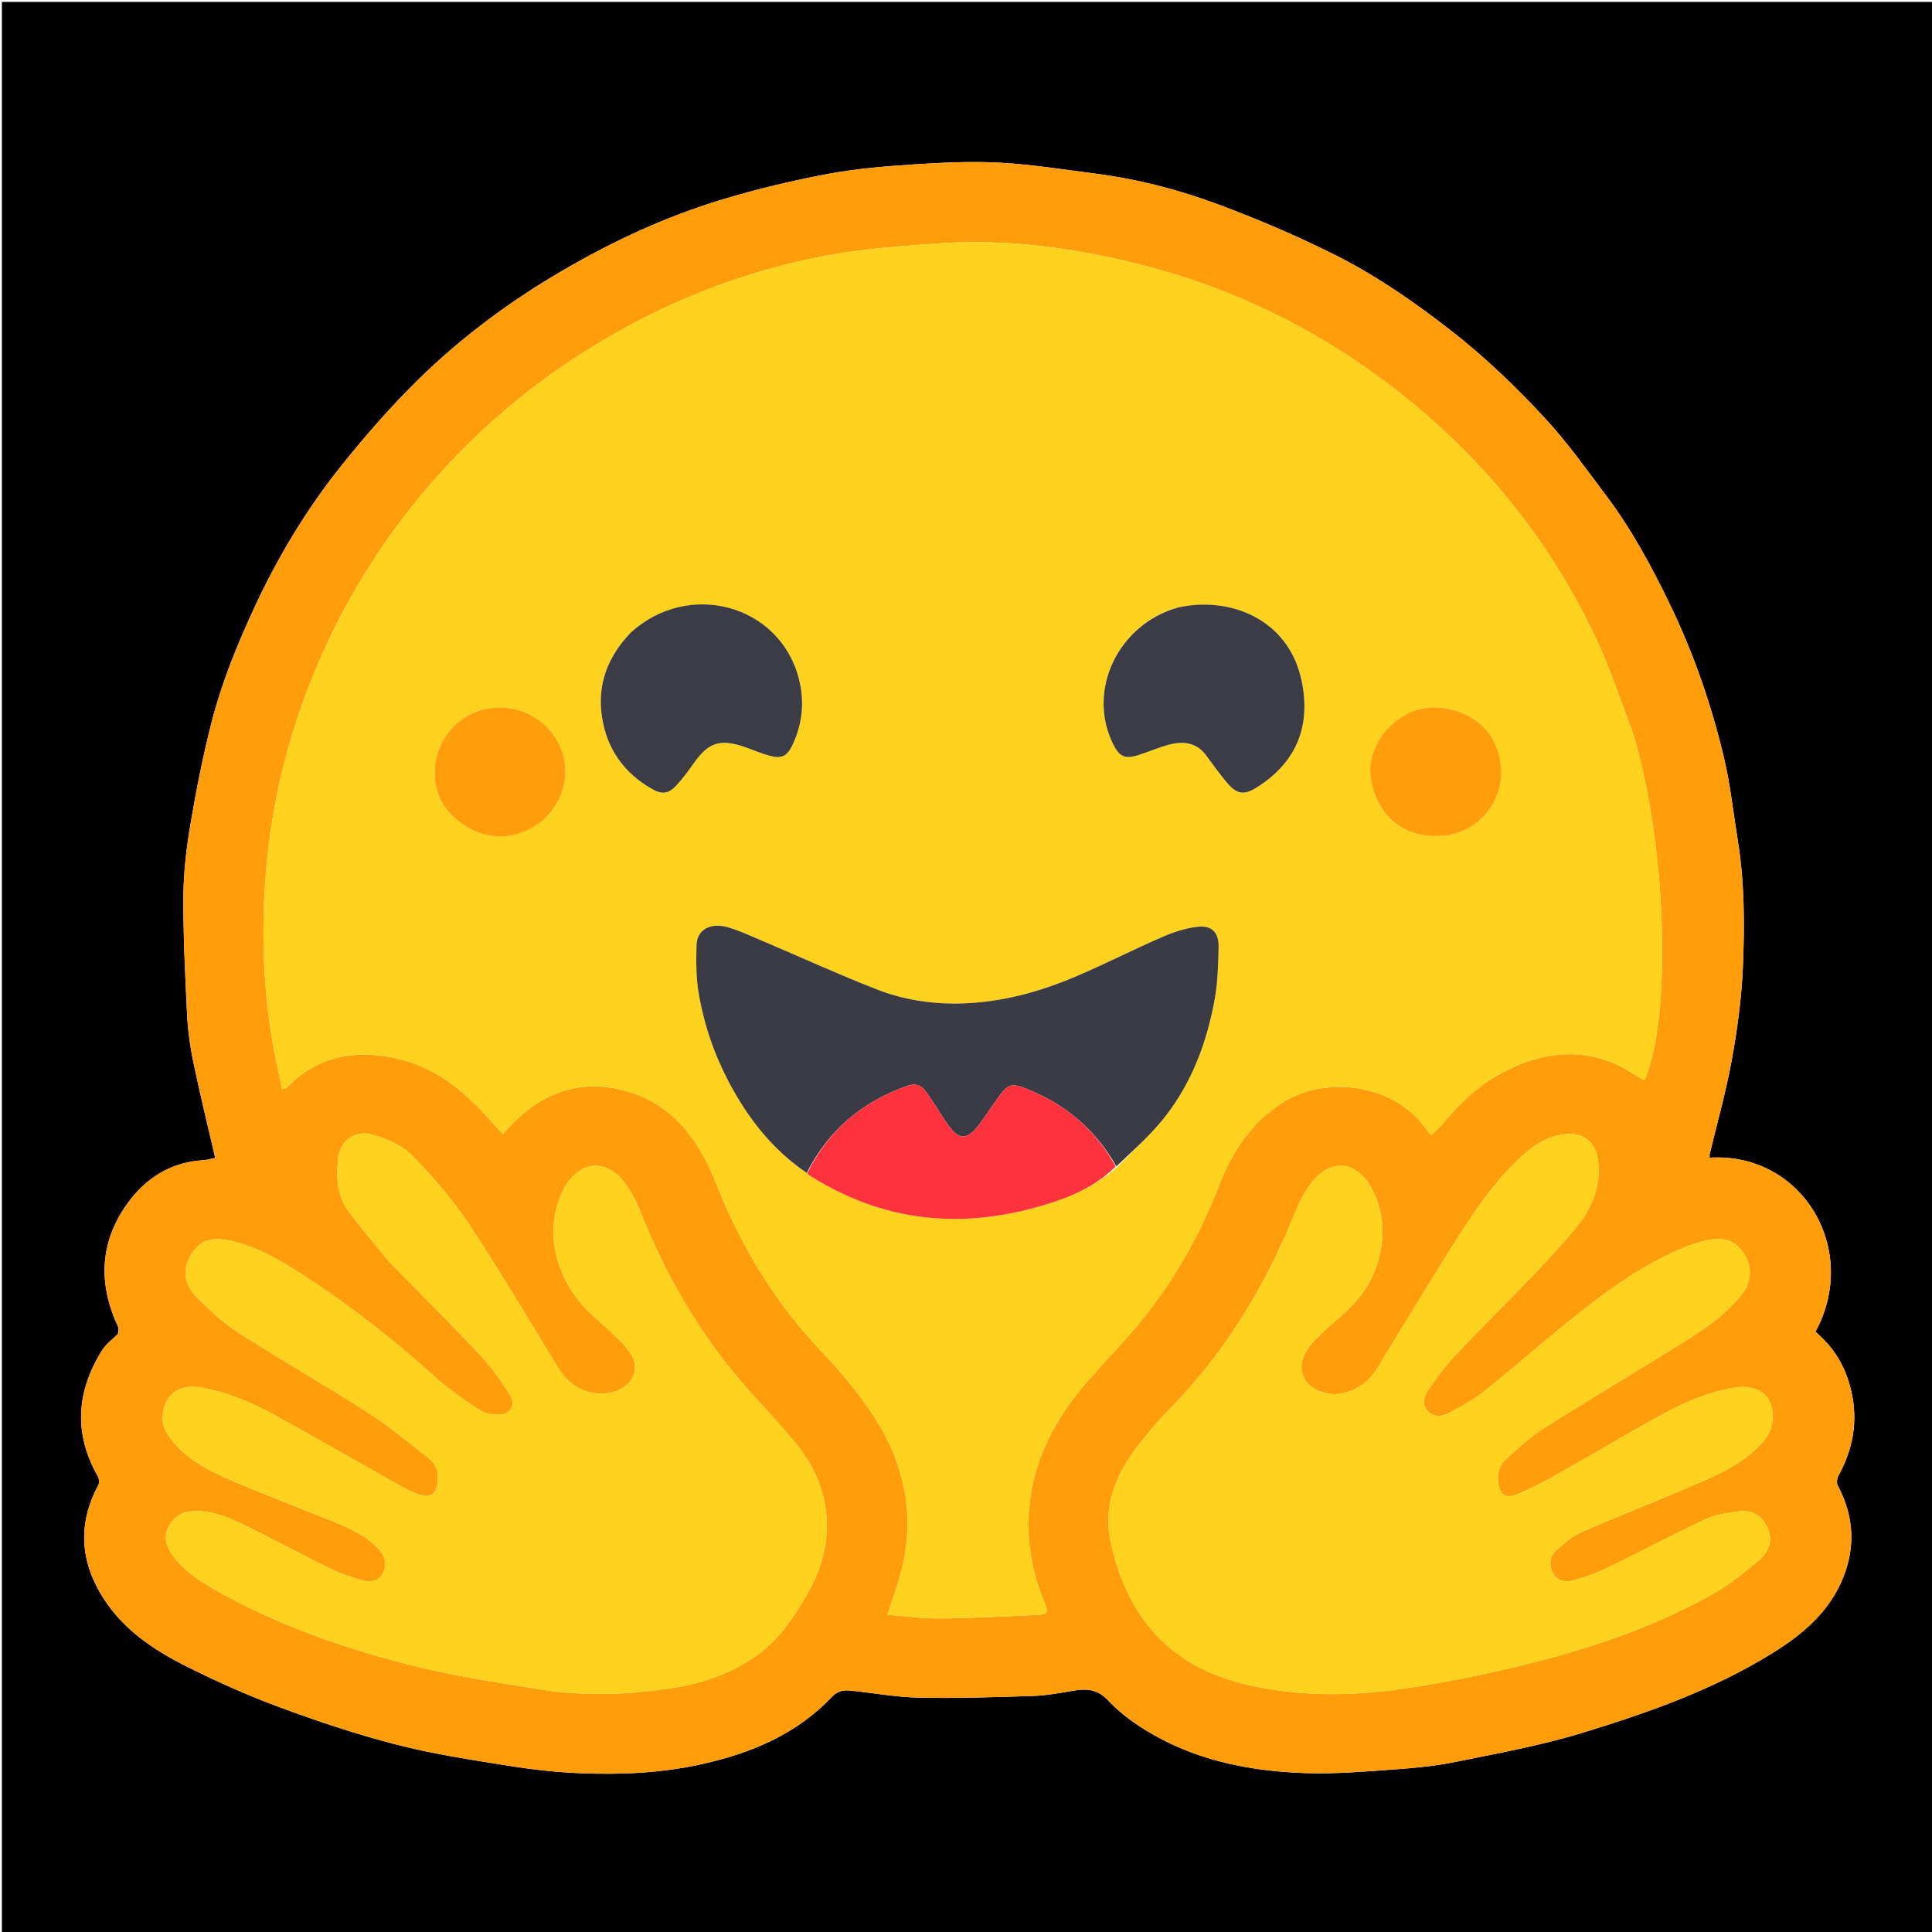
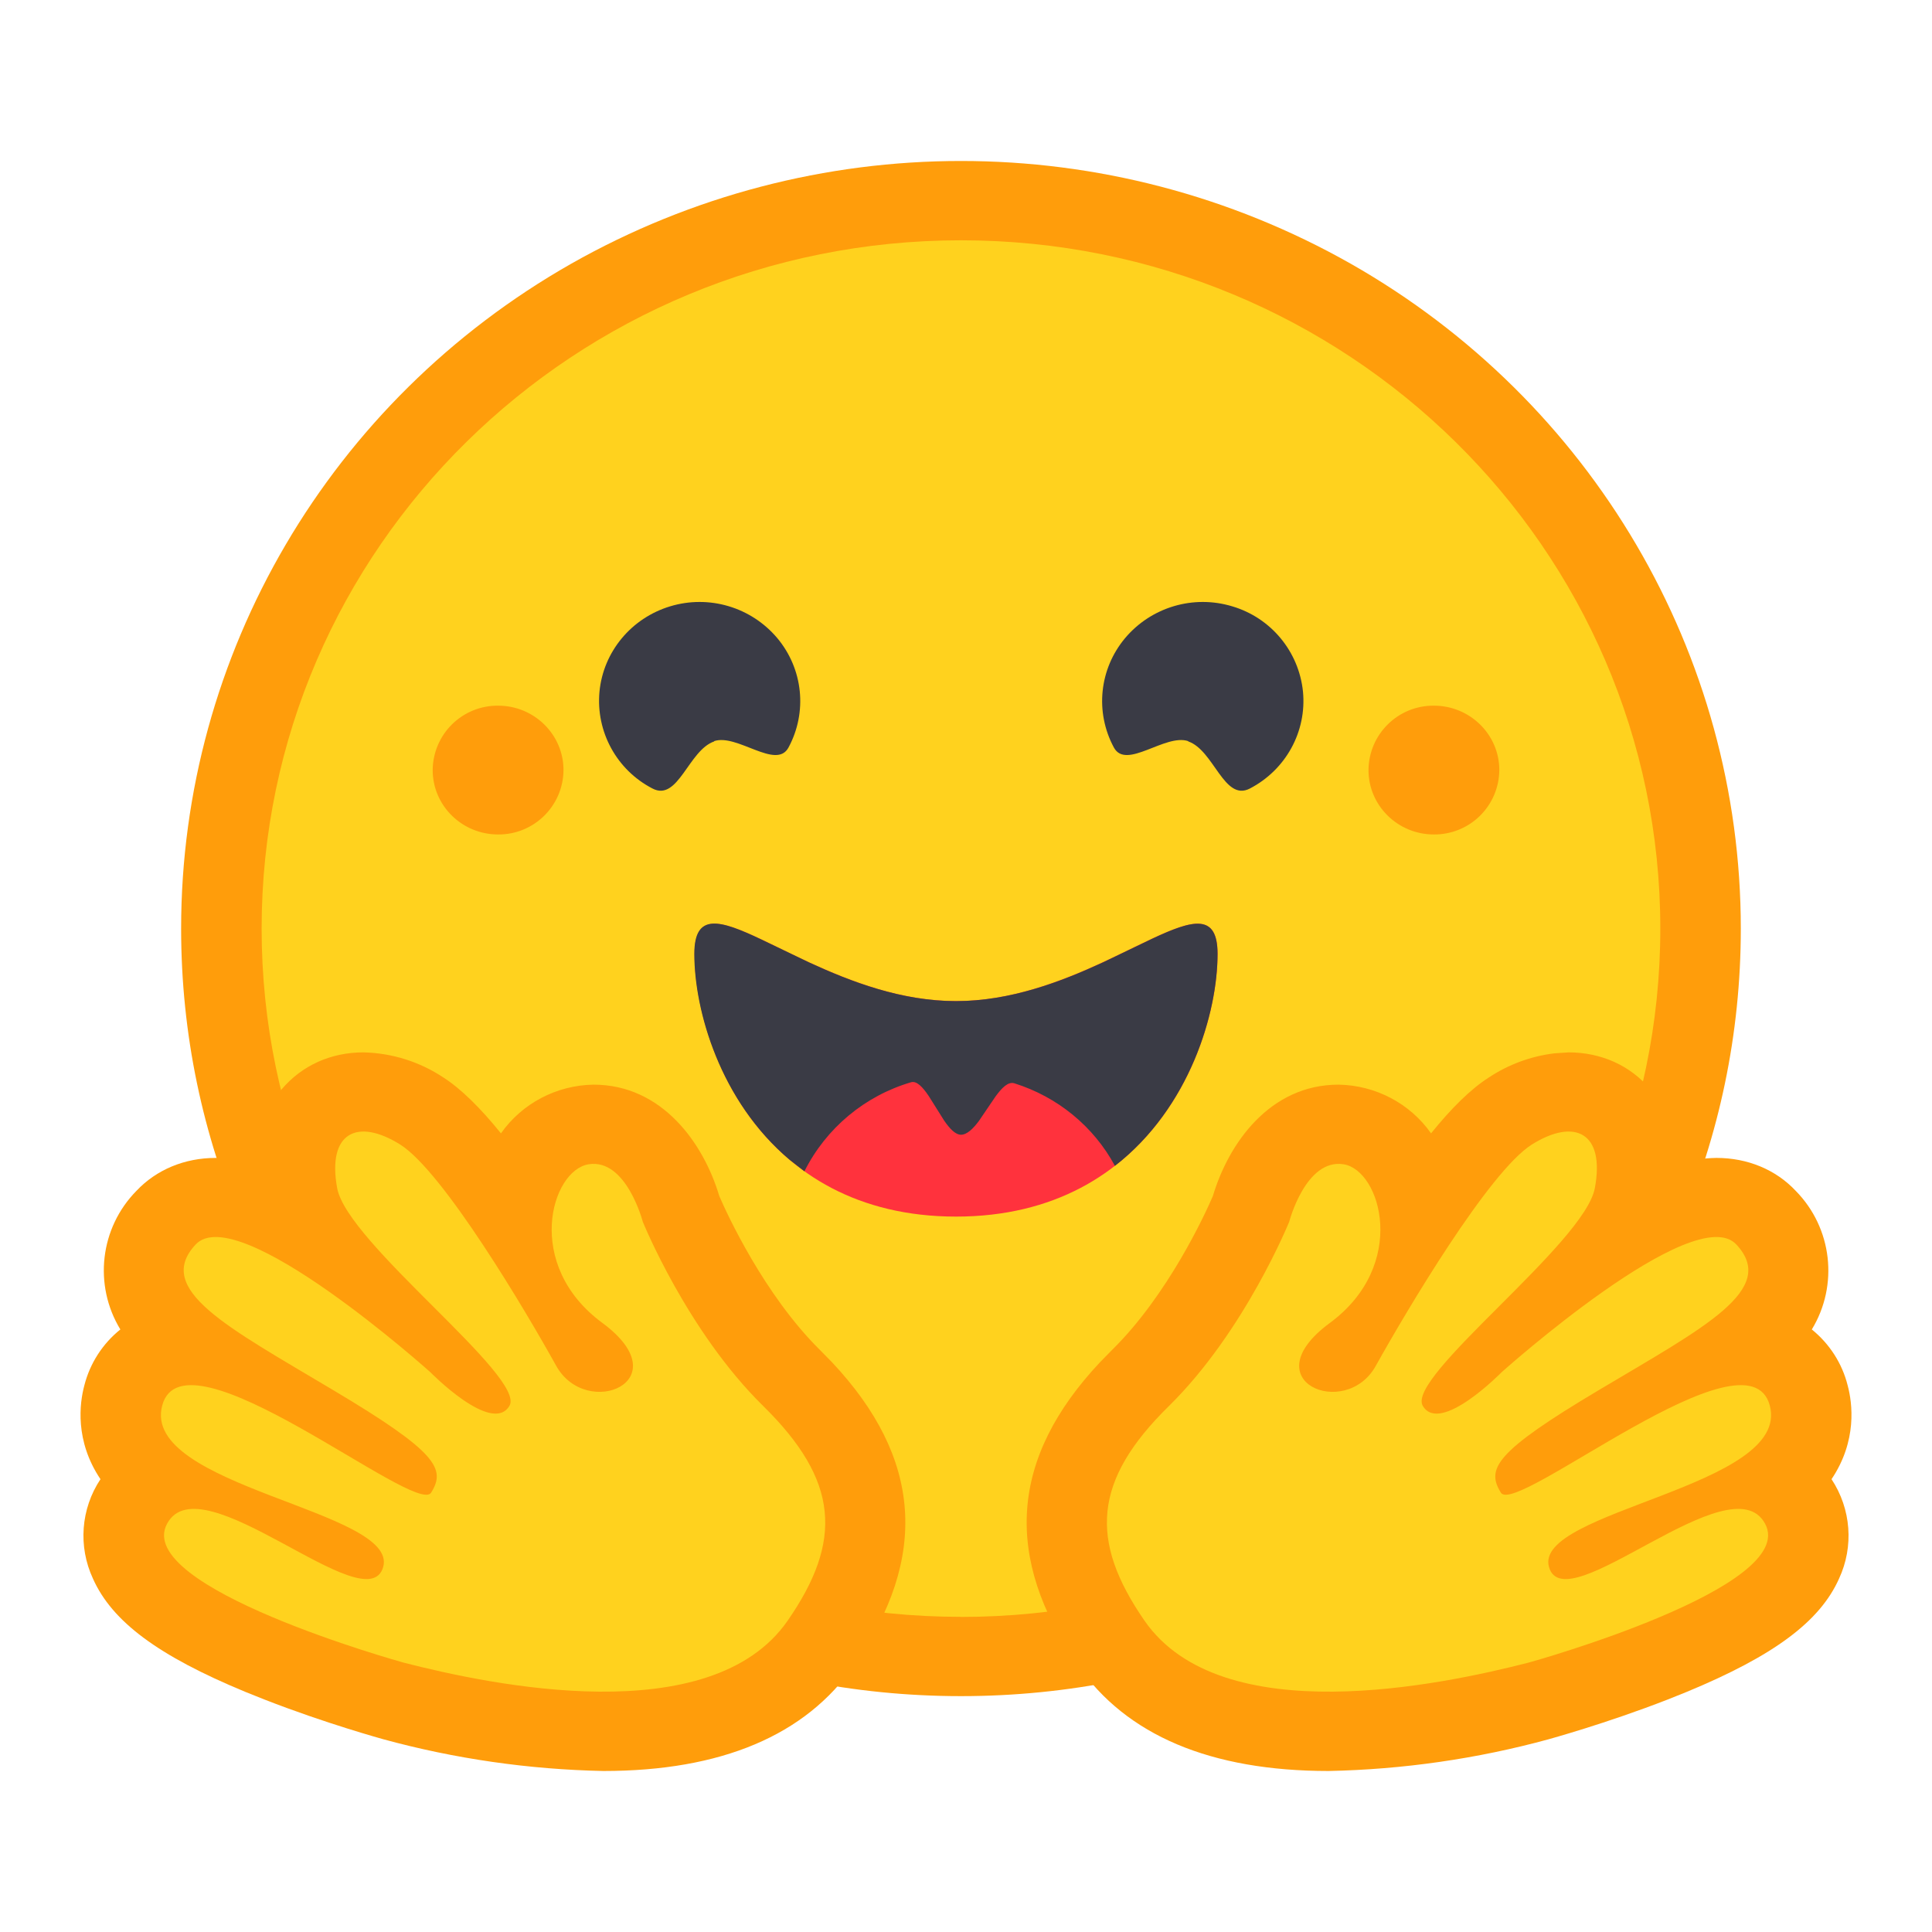
- <svg xmlns="http://www.w3.org/2000/svg" version="1.1" id="Layer_1" x="0px" y="0px" width="100%" viewBox="0 0 1024 1024" enable-background="new 0 0 1024 1024" xml:space="preserve">
-   <path fill="#000000" opacity="1" stroke="none" d=" M564,1025   C376,1025 188.5,1025 1,1025   C1,683.667 1,342.333 1,1   C342.333,1 683.667,1 1025,1   C1025,342.333 1025,683.667 1025,1025   C871.5,1025 718,1025 564,1025  M62.478,707.014   C59.674,709.855 56.239,712.299 54.17,715.6   C40.51,737.385 38.888,759.706 51.869,782.519   C52.582,783.771 52.704,786.054 52.043,787.29   C40.977,807.952 42.545,828.042 54.992,847.384   C65.503,863.716 81.2,874.315 98.055,882.817   C114.249,890.985 130.899,898.467 147.9,904.756   C168.369,912.329 189.173,919.292 210.294,924.721   C229.774,929.729 249.807,932.718 269.707,935.906   C282.306,937.924 295.081,939.343 307.824,939.851   C329.252,940.705 350.606,939.752 371.721,935.085   C398.038,929.269 422.081,919.252 440.972,899.329   C444.082,896.049 447.372,895.682 451.212,896.086   C463.262,897.352 475.288,899.567 487.354,899.802   C507.433,900.194 527.543,899.538 547.626,898.888   C554.611,898.662 561.585,897.325 568.509,896.168   C575.659,894.974 581.471,895.007 587.37,901.305   C594.057,908.445 602.46,914.398 611.019,919.287   C636.215,933.68 664.073,938.91 692.662,939.799   C707.817,940.27 723.059,938.984 738.22,937.901   C749.297,937.109 760.455,936.086 771.315,933.878   C793.87,929.292 816.654,925.172 838.61,918.459   C873.48,907.798 907.965,895.66 939.27,876.276   C955.464,866.248 969.709,854.302 977.007,835.924   C983.614,819.287 982.414,803.149 974.057,787.367   C973.36,786.051 973.619,783.623 974.382,782.232   C982.139,768.101 984.875,753.431 981.239,737.424   C978.33,724.618 972.135,714.145 962.206,705.895   C986.015,662.144 955.141,610.599 906.159,613.608   C906.159,612.953 906.031,612.271 906.177,611.656   C910.116,595.122 914.808,578.727 917.837,562.029   C920.777,545.819 923.045,529.344 923.749,512.906   C924.718,490.288 924.678,467.562 921.009,445.061   C918.649,430.592 917.128,415.925 913.755,401.696   C907.125,373.731 897.761,346.615 885.25,320.661   C875.415,300.257 864.664,280.367 850.987,262.246   C840.74,248.67 830.86,234.683 819.371,222.211   C803.722,205.223 787.046,189.2 768.684,174.929   C749.203,159.789 728.977,145.784 706.982,134.821   C686.987,124.855 666.319,116.027 645.375,108.238   C624.396,100.436 602.621,94.852 580.303,91.996   C563.598,89.858 546.903,87.16 530.12,86.245   C514.929,85.417 499.592,86.145 484.382,87.144   C469.055,88.15 453.63,89.402 438.566,92.236   C419.817,95.764 401.149,100.211 382.887,105.723   C353.413,114.62 325.555,127.478 298.901,142.969   C270.971,159.202 245.116,178.294 222.08,200.81   C207.376,215.183 193.767,230.827 180.892,246.883   C161.956,270.499 146.557,296.434 133.903,324.021   C125.152,343.096 117.34,362.52 112.147,382.809   C107.683,400.249 104.152,417.971 101.13,435.725   C98.965,448.441 97.332,461.409 97.226,474.278   C97.055,495.116 98.1,515.976 99.111,536.804   C99.529,545.419 100.647,554.086 102.395,562.534   C105.941,579.673 110.134,596.678 114.057,613.726   C112.215,614.08 109.84,614.802 107.43,614.956   C91.72,615.955 78.913,623.365 69.583,635.183   C53.169,655.976 51.303,679.059 62.559,703.132   C63.018,704.112 62.855,705.384 62.478,707.014  z" />
-   <path fill="#FF9D0B" opacity="1" stroke="none" d=" M62.73,706.767   C62.855,705.384 63.018,704.112 62.559,703.132   C51.303,679.059 53.169,655.976 69.583,635.183   C78.913,623.365 91.72,615.955 107.43,614.956   C109.84,614.802 112.215,614.08 114.057,613.726   C110.134,596.678 105.941,579.673 102.395,562.534   C100.647,554.086 99.529,545.419 99.111,536.804   C98.1,515.976 97.055,495.116 97.226,474.278   C97.332,461.409 98.965,448.441 101.13,435.725   C104.152,417.971 107.683,400.249 112.147,382.809   C117.34,362.52 125.152,343.096 133.903,324.021   C146.557,296.434 161.956,270.499 180.892,246.883   C193.767,230.827 207.376,215.183 222.08,200.81   C245.116,178.294 270.971,159.202 298.901,142.969   C325.555,127.478 353.413,114.62 382.887,105.723   C401.149,100.211 419.817,95.764 438.566,92.236   C453.63,89.402 469.055,88.15 484.382,87.144   C499.592,86.145 514.929,85.417 530.12,86.245   C546.903,87.16 563.598,89.858 580.303,91.996   C602.621,94.852 624.396,100.436 645.375,108.238   C666.319,116.027 686.987,124.855 706.982,134.821   C728.977,145.784 749.203,159.789 768.684,174.929   C787.046,189.2 803.722,205.223 819.371,222.211   C830.86,234.683 840.74,248.67 850.987,262.246   C864.664,280.367 875.415,300.257 885.25,320.661   C897.761,346.615 907.125,373.731 913.755,401.696   C917.128,415.925 918.649,430.592 921.009,445.061   C924.678,467.562 924.718,490.288 923.749,512.906   C923.045,529.344 920.777,545.819 917.837,562.029   C914.808,578.727 910.116,595.122 906.177,611.656   C906.031,612.271 906.159,612.953 906.159,613.608   C955.141,610.599 986.015,662.144 962.206,705.895   C972.135,714.145 978.33,724.618 981.239,737.424   C984.875,753.431 982.139,768.101 974.382,782.232   C973.619,783.623 973.36,786.051 974.057,787.367   C982.414,803.149 983.614,819.287 977.007,835.924   C969.709,854.302 955.464,866.248 939.27,876.276   C907.965,895.66 873.48,907.798 838.61,918.459   C816.654,925.172 793.87,929.292 771.315,933.878   C760.455,936.086 749.297,937.109 738.22,937.901   C723.059,938.984 707.817,940.27 692.662,939.799   C664.073,938.91 636.215,933.68 611.019,919.287   C602.46,914.398 594.057,908.445 587.37,901.305   C581.471,895.007 575.659,894.974 568.509,896.168   C561.585,897.325 554.611,898.662 547.626,898.888   C527.543,899.538 507.433,900.194 487.354,899.802   C475.288,899.567 463.262,897.352 451.212,896.086   C447.372,895.682 444.082,896.049 440.972,899.329   C422.081,919.252 398.038,929.269 371.721,935.085   C350.606,939.752 329.252,940.705 307.824,939.851   C295.081,939.343 282.306,937.924 269.707,935.906   C249.807,932.718 229.774,929.729 210.294,924.721   C189.173,919.292 168.369,912.329 147.9,904.756   C130.899,898.467 114.249,890.985 98.055,882.817   C81.2,874.315 65.503,863.716 54.992,847.384   C42.545,828.042 40.977,807.952 52.043,787.29   C52.704,786.054 52.582,783.771 51.869,782.519   C38.888,759.706 40.51,737.385 54.17,715.6   C56.239,712.299 59.674,709.855 62.73,706.767  M865.091,387.389   C858.791,371.088 853.439,354.342 846.016,338.569   C822.163,287.881 787.938,245.065 744.254,210.083   C702.472,176.625 655.503,153.045 603.522,140.012   C568.684,131.278 533.272,126.467 497.256,129.026   C478.708,130.344 460.047,131.63 441.763,134.808   C399.72,142.114 360.245,156.897 323.221,178.274   C287.107,199.126 255.335,225.208 228.064,256.679   C203.245,285.32 183.367,317.121 168.441,352.019   C151.833,390.851 142.344,431.382 140.177,473.471   C138.754,501.103 140.026,528.729 145.126,556.041   C146.454,563.153 148.044,570.216 149.512,577.288   C150.669,577.049 151.044,577.068 151.293,576.9   C151.84,576.531 152.359,576.102 152.827,575.636   C168.698,559.818 187.743,556.242 209.056,560.734   C230.376,565.228 246.138,578.059 259.975,593.942   C261.995,596.26 264.125,598.483 266.484,601.056   C268.501,598.912 269.946,597.333 271.437,595.799   C288.125,578.629 308.223,571.75 331.448,578.179   C356.41,585.089 370.334,603.951 379.381,626.858   C392.493,660.06 410.456,690.033 435.177,716.038   C445.334,726.722 454.98,738.201 463.027,750.515   C480.458,777.188 485.799,806.298 476.413,837.365   C474.604,843.353 472.508,849.254 470.338,855.82   C480.133,856.562 489.388,857.907 498.63,857.822   C515.253,857.67 531.867,856.668 548.485,856.006   C555.464,855.728 555.923,855.091 553.29,848.691   C548.226,836.386 545.413,823.531 545.119,810.305   C544.523,783.487 554.283,759.994 570.513,739.293   C580.551,726.49 592.386,715.111 602.815,702.593   C621.182,680.546 635.403,655.943 645.743,629.171   C652.748,611.035 662.714,595.352 679.512,584.607   C700.841,570.964 732.173,573.924 750.257,591.756   C753.281,594.738 755.707,598.326 758.499,601.742   C761.69,598.571 763.61,596.958 765.179,595.056   C773.297,585.21 782.419,576.427 793.516,570.078   C812.711,559.097 832.956,554.77 854.318,563.09   C860.398,565.458 865.861,569.411 871.588,572.627   C886.417,539.037 883.273,445.26 865.091,387.389  M651.283,890.249   C653.357,890.865 655.413,891.555 657.508,892.087   C687.546,899.711 717.981,899.15 748.163,894.404   C772.932,890.51 797.616,885.306 821.815,878.753   C851.567,870.696 880.632,860.141 907.644,844.98   C916.54,839.987 924.679,833.416 932.465,826.751   C937.436,822.496 939.932,816.36 936.782,809.593   C933.755,803.094 928.301,800.113 921.324,801.087   C915.446,801.908 909.255,802.73 903.979,805.207   C886.195,813.554 868.823,822.776 851.147,831.36   C845.793,833.96 840.06,835.93 834.318,837.529   C829.997,838.732 825.344,838.3 823.011,833.63   C820.807,829.218 821.379,824.639 825.249,821.318   C829.131,817.987 833.082,814.309 837.667,812.301   C856.116,804.221 874.879,796.863 893.415,788.978   C908.113,782.725 923.087,776.874 934.159,764.473   C939.991,757.942 941.413,749.187 937.378,741.867   C934.426,736.511 927.073,734.103 918.787,735.536   C905.13,737.899 892.577,743.382 880.595,749.919   C861.595,760.283 843.051,771.482 824.191,782.11   C817.674,785.782 810.929,789.135 804.032,792.02   C798.048,794.523 794.914,792.266 794.043,785.773   C793.375,780.798 794.744,776.364 798.49,773.093   C804.744,767.632 810.798,761.737 817.762,757.327   C841.397,742.356 865.452,728.05 889.228,713.298   C901.248,705.839 913.201,698.195 922.371,687.103   C928.174,680.083 929.026,672.425 924.923,665.425   C920.509,657.895 914.511,655.345 904.828,657.363   C900.775,658.208 896.762,659.504 892.922,661.066   C873.919,668.798 857.092,680.314 841.034,692.737   C822.76,706.876 805.51,722.331 787.468,736.782   C781.434,741.614 774.527,745.483 767.647,749.081   C763.917,751.03 759.152,751.147 756.193,747.272   C753.369,743.573 754.994,739.426 757.369,736.121   C761.732,730.051 766.094,723.884 771.215,718.475   C785.299,703.6 799.865,689.182 814.059,674.409   C820.857,667.335 827.374,659.978 833.79,652.551   C842.915,641.99 848.662,630.228 847.081,615.636   C846.074,606.349 840.327,600.509 831.036,601.047   C821.823,601.581 814.179,605.992 807.493,612.013   C794.633,623.593 784.458,637.487 775.214,651.918   C759.767,676.033 744.989,700.578 730.105,725.049   C725.341,732.882 718.617,737.349 709.708,738.739   C703.055,739.778 694.392,736.269 691.682,731.342   C688.03,724.704 690.153,718.735 694.336,713.267   C696.233,710.786 698.549,708.6 700.827,706.44   C707.087,700.505 714.08,695.206 719.608,688.663   C733.094,672.701 737.388,648.503 726.741,629.351   C719.156,615.707 705.89,613.856 695.954,625.838   C691.796,630.851 688.73,637.034 686.243,643.124   C670.591,681.442 649.761,716.361 620.609,746.082   C613.987,752.833 607.774,760.082 602.096,767.645   C591.188,782.173 584.652,798.835 588.55,816.82   C596.13,851.789 614.679,878.484 651.283,890.249  M206.012,668.472   C222.211,685.02 238.646,701.346 254.49,718.227   C260.576,724.712 265.831,732.146 270.488,739.745   C273.63,744.872 270.139,749.949 264.042,749.85   C260.678,749.796 256.8,749.117 254.088,747.314   C246.081,741.991 238.026,736.538 230.913,730.115   C208.738,710.089 185.332,691.72 160.227,675.535   C148.298,667.845 136.063,660.593 121.976,657.577   C114.98,656.079 108.062,655.985 102.908,662.642   C96.678,670.688 96.601,679.972 104.161,687.465   C110.986,694.23 118.117,701.011 126.151,706.17   C148.711,720.659 172.033,733.961 194.597,748.445   C206.026,755.781 216.574,764.52 227.299,772.907   C231.186,775.946 232.576,780.479 231.995,785.486   C231.213,792.22 228.092,794.303 221.741,792.013   C218.776,790.944 215.867,789.609 213.118,788.064   C191.197,775.739 169.405,763.181 147.396,751.014   C134.539,743.905 121.148,737.937 106.498,735.394   C95.467,733.479 87.657,738.69 86.307,749.195   C85.506,755.424 88.364,760.432 92.37,764.989   C101.362,775.221 113.359,780.764 125.477,785.887   C142.196,792.956 159.194,799.362 176.011,806.204   C185.126,809.912 194.121,813.895 200.988,821.386   C204.447,825.16 205.136,829.42 202.928,833.826   C200.667,838.338 196.209,838.769 192.053,837.616   C186.306,836.023 180.538,834.133 175.2,831.511   C159.948,824.021 144.989,815.934 129.753,808.408   C121.237,804.202 112.471,800.548 102.575,800.931   C96.653,801.161 92.414,803.771 89.601,808.811   C86.87,813.703 87.697,818.412 90.624,822.958   C95.932,831.203 103.716,836.661 111.952,841.441   C144.056,860.075 178.817,872.39 214.449,881.738   C238.516,888.052 263.324,891.715 287.944,895.676   C299.378,897.516 311.16,897.883 322.77,897.742   C333.704,897.609 344.695,896.436 355.527,894.82   C372.689,892.258 388.87,886.713 402.883,876.048   C413.851,867.7 421.161,856.435 427.967,844.666   C442.902,818.842 441.716,790.551 423.325,767.003   C414.13,755.23 403.474,744.607 393.703,733.271   C370.428,706.264 352.796,675.878 339.651,642.781   C337.46,637.264 334.69,631.772 331.162,627.032   C321.302,613.783 306.932,615.166 299.102,629.688   C286.954,652.218 295.089,679.687 313.632,696.782   C320.436,703.055 327.901,708.906 333.43,716.191   C340.125,725.012 335.621,734.902 324.88,737.823   C313.944,740.796 302.499,735.804 296.256,725.632   C280.486,699.942 265.194,673.929 248.54,648.823   C239.858,635.734 229.361,623.641 218.369,612.382   C213.224,607.112 205.301,603.789 198.031,601.546   C188.557,598.624 180.446,604.268 179.294,613.56   C178.024,623.81 178.582,634.039 185.202,642.697   C191.765,651.279 198.726,659.556 206.012,668.472  z" />
-   <path fill="#FFD21E" opacity="1" stroke="none" d=" M865.19,387.778   C883.273,445.26 886.417,539.037 871.588,572.627   C865.861,569.411 860.398,565.458 854.318,563.09   C832.956,554.77 812.711,559.097 793.516,570.078   C782.419,576.427 773.297,585.21 765.179,595.056   C763.61,596.958 761.69,598.571 758.499,601.742   C755.707,598.326 753.281,594.738 750.257,591.756   C732.173,573.924 700.841,570.964 679.512,584.607   C662.714,595.352 652.748,611.035 645.743,629.171   C635.403,655.943 621.182,680.546 602.815,702.593   C592.386,715.111 580.551,726.49 570.513,739.293   C554.283,759.994 544.523,783.487 545.119,810.305   C545.413,823.531 548.226,836.386 553.29,848.691   C555.923,855.091 555.464,855.728 548.485,856.006   C531.867,856.668 515.253,857.67 498.63,857.822   C489.388,857.907 480.133,856.562 470.338,855.82   C472.508,849.254 474.604,843.353 476.413,837.365   C485.799,806.298 480.458,777.188 463.027,750.515   C454.98,738.201 445.334,726.722 435.177,716.038   C410.456,690.033 392.493,660.06 379.381,626.858   C370.334,603.951 356.41,585.089 331.448,578.179   C308.223,571.75 288.125,578.629 271.437,595.799   C269.946,597.333 268.501,598.912 266.484,601.056   C264.125,598.483 261.995,596.26 259.975,593.942   C246.138,578.059 230.376,565.228 209.056,560.734   C187.743,556.242 168.698,559.818 152.827,575.636   C152.359,576.102 151.84,576.531 151.293,576.9   C151.044,577.068 150.669,577.049 149.512,577.288   C148.044,570.216 146.454,563.153 145.126,556.041   C140.026,528.729 138.754,501.103 140.177,473.471   C142.344,431.382 151.833,390.851 168.441,352.019   C183.367,317.121 203.245,285.32 228.064,256.679   C255.335,225.208 287.107,199.126 323.221,178.274   C360.245,156.897 399.72,142.114 441.763,134.808   C460.047,131.63 478.708,130.344 497.256,129.026   C533.272,126.467 568.684,131.278 603.522,140.012   C655.503,153.045 702.472,176.625 744.254,210.083   C787.938,245.065 822.163,287.881 846.016,338.569   C853.439,354.342 858.791,371.088 865.19,387.778  M592.199,618.531   C600.809,609.557 610.275,601.245 617.844,591.465   C631.963,573.22 639.846,551.907 643.859,529.323   C645.439,520.432 645.672,511.25 645.895,502.185   C646.09,494.264 642.342,490.316 634.711,491.213   C628.438,491.952 622.121,493.979 616.292,496.512   C601.04,503.14 586.192,510.701 570.91,517.255   C550.868,525.85 529.965,531.548 508.021,531.893   C493.242,532.125 478.554,529.805 464.822,524.438   C444.255,516.399 424.141,507.206 403.808,498.564   C397.999,496.095 392.236,493.391 386.215,491.582   C376.676,488.716 369.444,492.605 369.182,500.848   C368.915,509.268 368.9,517.863 370.273,526.133   C373.093,543.108 378.697,559.304 386.849,574.534   C396.892,593.298 409.77,609.626 428.039,622.138   C428.705,622.634 429.34,623.179 430.041,623.618   C471.811,649.715 515.91,651.958 561.571,636.019   C572.555,632.184 582.822,626.631 592.199,618.531  M334.044,335.539   C322.008,348.122 316.368,362.961 319.122,380.342   C321.775,397.079 330.745,409.719 345.503,418.128   C350.824,421.16 354.256,420.84 358.433,416.353   C361.817,412.718 364.784,408.66 367.658,404.593   C375.499,393.496 381.688,391.149 395.965,396.366   C399.864,397.791 403.717,399.406 407.711,400.498   C414.341,402.311 417.233,400.851 420.098,394.726   C425.502,383.174 426.544,371.167 423.197,358.915   C412.641,320.275 364.909,307.46 334.044,335.539  M623.817,322.09   C592.82,330.833 575.799,365.778 589.989,394.4   C593.22,400.919 596.096,402.441 603.138,400.277   C608.646,398.584 613.95,396.181 619.507,394.708   C626.995,392.724 634.038,393.389 639.187,400.268   C642.777,405.064 646.231,409.979 650.077,414.563   C655.552,421.089 659.326,421.693 666.438,417.159   C687.004,404.049 694.874,385.003 689.943,361.066   C683.026,327.483 651.004,315.897 623.817,322.09  M288.512,434.031   C303.373,420.358 302.882,398.951 290.219,385.78   C277.034,372.066 255.116,371.367 241.471,384.068   C228.146,396.472 226.579,417.748 238.047,430.54   C251.882,445.971 272.76,447.641 288.512,434.031  M732.787,389.354   C727.888,396.465 725.175,404.364 726.599,412.914   C730.013,433.409 745.611,445.363 766.26,442.825   C784.75,440.554 797.239,423.502 795.569,406.422   C794.094,391.334 785.51,380.766 770.651,376.497   C755.614,372.177 743.151,376.954 732.787,389.354  z" />
-   <path fill="#FFD21E" opacity="1" stroke="none" d=" M650.904,890.13   C614.679,878.484 596.13,851.789 588.55,816.82   C584.652,798.835 591.188,782.173 602.096,767.645   C607.774,760.082 613.987,752.833 620.609,746.082   C649.761,716.361 670.591,681.442 686.243,643.124   C688.73,637.034 691.796,630.851 695.954,625.838   C705.89,613.856 719.156,615.707 726.741,629.351   C737.388,648.503 733.094,672.701 719.608,688.663   C714.08,695.206 707.087,700.505 700.827,706.44   C698.549,708.6 696.233,710.786 694.336,713.267   C690.153,718.735 688.03,724.704 691.682,731.342   C694.392,736.269 703.055,739.778 709.708,738.739   C718.617,737.349 725.341,732.882 730.105,725.049   C744.989,700.578 759.767,676.033 775.214,651.918   C784.458,637.487 794.633,623.593 807.493,612.013   C814.179,605.992 821.823,601.581 831.036,601.047   C840.327,600.509 846.074,606.349 847.081,615.636   C848.662,630.228 842.915,641.99 833.79,652.551   C827.374,659.978 820.857,667.335 814.059,674.409   C799.865,689.182 785.299,703.6 771.215,718.475   C766.094,723.884 761.732,730.051 757.369,736.121   C754.994,739.426 753.369,743.573 756.193,747.272   C759.152,751.147 763.917,751.03 767.647,749.081   C774.527,745.483 781.434,741.614 787.468,736.782   C805.51,722.331 822.76,706.876 841.034,692.737   C857.092,680.314 873.919,668.798 892.922,661.066   C896.762,659.504 900.775,658.208 904.828,657.363   C914.511,655.345 920.509,657.895 924.923,665.425   C929.026,672.425 928.174,680.083 922.371,687.103   C913.201,698.195 901.248,705.839 889.228,713.298   C865.452,728.05 841.397,742.356 817.762,757.327   C810.798,761.737 804.744,767.632 798.49,773.093   C794.744,776.364 793.375,780.798 794.043,785.773   C794.914,792.266 798.048,794.523 804.032,792.02   C810.929,789.135 817.674,785.782 824.191,782.11   C843.051,771.482 861.595,760.283 880.595,749.919   C892.577,743.382 905.13,737.899 918.787,735.536   C927.073,734.103 934.426,736.511 937.378,741.867   C941.413,749.187 939.991,757.942 934.159,764.473   C923.087,776.874 908.113,782.725 893.415,788.978   C874.879,796.863 856.116,804.221 837.667,812.301   C833.082,814.309 829.131,817.987 825.249,821.318   C821.379,824.639 820.807,829.218 823.011,833.63   C825.344,838.3 829.997,838.732 834.318,837.529   C840.06,835.93 845.793,833.96 851.147,831.36   C868.823,822.776 886.195,813.554 903.979,805.207   C909.255,802.73 915.446,801.908 921.324,801.087   C928.301,800.113 933.755,803.094 936.782,809.593   C939.932,816.36 937.436,822.496 932.465,826.751   C924.679,833.416 916.54,839.987 907.644,844.98   C880.632,860.141 851.567,870.696 821.815,878.753   C797.616,885.306 772.932,890.51 748.163,894.404   C717.981,899.15 687.546,899.711 657.508,892.087   C655.413,891.555 653.357,890.865 650.904,890.13  z" />
-   <path fill="#FFD21E" opacity="1" stroke="none" d=" M205.762,668.219   C198.726,659.556 191.765,651.279 185.202,642.697   C178.582,634.039 178.024,623.81 179.294,613.56   C180.446,604.268 188.557,598.624 198.031,601.546   C205.301,603.789 213.224,607.112 218.369,612.382   C229.361,623.641 239.858,635.734 248.54,648.823   C265.194,673.929 280.486,699.942 296.256,725.632   C302.499,735.804 313.944,740.796 324.88,737.823   C335.621,734.902 340.125,725.012 333.43,716.191   C327.901,708.906 320.436,703.055 313.632,696.782   C295.089,679.687 286.954,652.218 299.102,629.688   C306.932,615.166 321.302,613.783 331.162,627.032   C334.69,631.772 337.46,637.264 339.651,642.781   C352.796,675.878 370.428,706.264 393.703,733.271   C403.474,744.607 414.13,755.23 423.325,767.003   C441.716,790.551 442.902,818.842 427.967,844.666   C421.161,856.435 413.851,867.7 402.883,876.048   C388.87,886.713 372.689,892.258 355.527,894.82   C344.695,896.436 333.704,897.609 322.77,897.742   C311.16,897.883 299.378,897.516 287.944,895.676   C263.324,891.715 238.516,888.052 214.449,881.738   C178.817,872.39 144.056,860.075 111.952,841.441   C103.716,836.661 95.932,831.203 90.624,822.958   C87.697,818.412 86.87,813.703 89.601,808.811   C92.414,803.771 96.653,801.161 102.575,800.931   C112.471,800.548 121.237,804.202 129.753,808.408   C144.989,815.934 159.948,824.021 175.2,831.511   C180.538,834.133 186.306,836.023 192.053,837.616   C196.209,838.769 200.667,838.338 202.928,833.826   C205.136,829.42 204.447,825.16 200.988,821.386   C194.121,813.895 185.126,809.912 176.011,806.204   C159.194,799.362 142.196,792.956 125.477,785.887   C113.359,780.764 101.362,775.221 92.37,764.989   C88.364,760.432 85.506,755.424 86.307,749.195   C87.657,738.69 95.467,733.479 106.498,735.394   C121.148,737.937 134.539,743.905 147.396,751.014   C169.405,763.181 191.197,775.739 213.118,788.064   C215.867,789.609 218.776,790.944 221.741,792.013   C228.092,794.303 231.213,792.22 231.995,785.486   C232.576,780.479 231.186,775.946 227.299,772.907   C216.574,764.52 206.026,755.781 194.597,748.445   C172.033,733.961 148.711,720.659 126.151,706.17   C118.117,701.011 110.986,694.23 104.161,687.465   C96.601,679.972 96.678,670.688 102.908,662.642   C108.062,655.985 114.98,656.079 121.976,657.577   C136.063,660.593 148.298,667.845 160.227,675.535   C185.332,691.72 208.738,710.089 230.913,730.115   C238.026,736.538 246.081,741.991 254.088,747.314   C256.8,749.117 260.678,749.796 264.042,749.85   C270.139,749.949 273.63,744.872 270.488,739.745   C265.831,732.146 260.576,724.712 254.49,718.227   C238.646,701.346 222.211,685.02 205.762,668.219  z" />
-   <path fill="#3B3B45" opacity="1" stroke="none" d=" M427.589,621.676   C409.77,609.626 396.892,593.298 386.849,574.534   C378.697,559.304 373.093,543.108 370.273,526.133   C368.9,517.863 368.915,509.268 369.182,500.848   C369.444,492.605 376.676,488.716 386.215,491.582   C392.236,493.391 397.999,496.095 403.808,498.564   C424.141,507.206 444.255,516.399 464.822,524.438   C478.554,529.805 493.242,532.125 508.021,531.893   C529.965,531.548 550.868,525.85 570.91,517.255   C586.192,510.701 601.04,503.14 616.292,496.512   C622.121,493.979 628.438,491.952 634.711,491.213   C642.342,490.316 646.09,494.264 645.895,502.185   C645.672,511.25 645.439,520.432 643.859,529.323   C639.846,551.907 631.963,573.22 617.844,591.465   C610.275,601.245 600.809,609.557 591.704,618.188   C580.487,598.574 564.612,585.233 544.223,577.135   C536.187,573.943 534.414,574.451 529.158,581.569   C525.301,586.792 521.939,592.402 517.857,597.433   C512.412,604.144 508.215,603.955 503.068,597.051   C500.187,593.188 497.784,588.97 495.124,584.94   C493.657,582.718 492.146,580.522 490.577,578.37   C488.121,574.999 485.092,574.06 480.974,575.504   C457.081,583.883 439.078,598.994 427.589,621.676  z" />
-   <path fill="#FE323D" opacity="1" stroke="none" d=" M427.814,621.907   C439.078,598.994 457.081,583.883 480.974,575.504   C485.092,574.06 488.121,574.999 490.577,578.37   C492.146,580.522 493.657,582.718 495.124,584.94   C497.784,588.97 500.187,593.188 503.068,597.051   C508.215,603.955 512.412,604.144 517.857,597.433   C521.939,592.402 525.301,586.792 529.158,581.569   C534.414,574.451 536.187,573.943 544.223,577.135   C564.612,585.233 580.487,598.574 591.358,618.225   C582.822,626.631 572.555,632.184 561.571,636.019   C515.91,651.958 471.811,649.715 430.041,623.618   C429.34,623.179 428.705,622.634 427.814,621.907  z" />
-   <path fill="#3B3C45" opacity="1" stroke="none" d=" M334.296,335.291   C364.909,307.46 412.641,320.275 423.197,358.915   C426.544,371.167 425.502,383.174 420.098,394.726   C417.233,400.851 414.341,402.311 407.711,400.498   C403.717,399.406 399.864,397.791 395.965,396.366   C381.688,391.149 375.499,393.496 367.658,404.593   C364.784,408.66 361.817,412.718 358.433,416.353   C354.256,420.84 350.824,421.16 345.503,418.128   C330.745,409.719 321.775,397.079 319.122,380.342   C316.368,362.961 322.008,348.122 334.296,335.291  z" />
-   <path fill="#3B3C45" opacity="1" stroke="none" d=" M624.235,322.024   C651.004,315.897 683.026,327.483 689.943,361.066   C694.874,385.003 687.004,404.049 666.438,417.159   C659.326,421.693 655.552,421.089 650.077,414.563   C646.231,409.979 642.777,405.064 639.187,400.268   C634.038,393.389 626.995,392.724 619.507,394.708   C613.95,396.181 608.646,398.584 603.138,400.277   C596.096,402.441 593.22,400.919 589.989,394.4   C575.799,365.778 592.82,330.833 624.235,322.024  z" />
-   <path fill="#FF9D0B" opacity="1" stroke="none" d=" M288.257,434.283   C272.76,447.641 251.882,445.971 238.047,430.54   C226.579,417.748 228.146,396.472 241.471,384.068   C255.116,371.367 277.034,372.066 290.219,385.78   C302.882,398.951 303.373,420.358 288.257,434.283  z" />
-   <path fill="#FF9D0B" opacity="1" stroke="none" d=" M732.985,389.053   C743.151,376.954 755.614,372.177 770.651,376.497   C785.51,380.766 794.094,391.334 795.569,406.422   C797.239,423.502 784.75,440.554 766.26,442.825   C745.611,445.363 730.013,433.409 726.599,412.914   C725.175,404.364 727.888,396.465 732.985,389.053  z" />
+ <svg xmlns="http://www.w3.org/2000/svg" height="1em" style="flex:none;line-height:1" viewBox="0 0 24 24" width="1em">
+   <path d="M2.25 11.535c0-3.407 1.847-6.554 4.844-8.258a9.822 9.822 0 019.687 0c2.997 1.704 4.844 4.851 4.844 8.258 0 5.266-4.337 9.535-9.687 9.535S2.25 16.8 2.25 11.535z" fill="#FF9D0B" />
+   <path d="M11.938 20.086c4.797 0 8.687-3.829 8.687-8.551 0-4.722-3.89-8.55-8.687-8.55-4.798 0-8.688 3.828-8.688 8.55 0 4.722 3.89 8.55 8.688 8.55z" fill="#FFD21E" />
+   <path d="M11.875 15.113c2.457 0 3.25-2.156 3.25-3.263 0-.576-.393-.394-1.023-.089-.582.283-1.365.675-2.224.675-1.798 0-3.25-1.693-3.25-.586 0 1.107.79 3.263 3.25 3.263h-.003z" fill="#FF323D" />
+   <path d="M14.76 9.21c.32.108.445.753.767.585.447-.233.707-.708.659-1.204a1.235 1.235 0 00-.879-1.059 1.262 1.262 0 00-1.33.394c-.322.384-.377.92-.14 1.36.153.283.638-.177.925-.079l-.002.003zm-5.887 0c-.32.108-.448.753-.768.585a1.226 1.226 0 01-.658-1.204c.048-.495.395-.913.878-1.059a1.262 1.262 0 011.33.394c.322.384.377.92.14 1.36-.152.283-.64-.177-.925-.079l.003.003zm1.12 5.34a2.166 2.166 0 011.325-1.106c.07-.02.144.06.219.171l.192.306c.069.1.139.175.209.175.074 0 .15-.074.223-.172l.205-.302c.08-.11.157-.188.234-.165.537.168.986.536 1.25 1.026.932-.724 1.275-1.905 1.275-2.633 0-.508-.306-.426-.81-.19l-.616.296c-.52.24-1.148.48-1.824.48-.676 0-1.302-.24-1.823-.48l-.589-.283c-.52-.248-.838-.342-.838.177 0 .703.32 1.831 1.187 2.56l.18.14z" fill="#3A3B45" />
+   <path d="M17.812 10.366a.806.806 0 00.813-.8c0-.441-.364-.8-.813-.8a.806.806 0 00-.812.8c0 .442.364.8.812.8zm-11.624 0a.806.806 0 00.812-.8c0-.441-.364-.8-.812-.8a.806.806 0 00-.813.8c0 .442.364.8.813.8zM4.515 13.073c-.405 0-.765.162-1.017.46a1.455 1.455 0 00-.333.925 1.801 1.801 0 00-.485-.074c-.387 0-.737.146-.985.409a1.41 1.41 0 00-.2 1.722 1.302 1.302 0 00-.447.694c-.06.222-.12.69.2 1.166a1.267 1.267 0 00-.093 1.236c.238.533.81.958 1.89 1.405l.24.096c.768.3 1.473.492 1.478.494.89.243 1.808.375 2.732.394 1.465 0 2.513-.443 3.115-1.314.93-1.342.842-2.575-.274-3.763l-.151-.154c-.692-.684-1.155-1.69-1.25-1.912-.195-.655-.71-1.383-1.562-1.383-.46.007-.889.233-1.15.605-.25-.31-.495-.553-.715-.694a1.87 1.87 0 00-.993-.312zm14.97 0c.405 0 .767.162 1.017.46.216.262.333.588.333.925.158-.047.322-.071.487-.074.388 0 .738.146.985.409a1.41 1.41 0 01.2 1.722c.22.178.377.422.445.694.06.222.12.69-.2 1.166.244.37.279.836.093 1.236-.238.533-.81.958-1.889 1.405l-.239.096c-.77.3-1.475.492-1.48.494-.89.243-1.808.375-2.732.394-1.465 0-2.513-.443-3.115-1.314-.93-1.342-.842-2.575.274-3.763l.151-.154c.695-.684 1.157-1.69 1.252-1.912.195-.655.708-1.383 1.56-1.383.46.007.889.233 1.15.605.25-.31.495-.553.718-.694.244-.162.523-.265.814-.3l.176-.012z" fill="#FF9D0B" />
+   <path d="M9.785 20.132c.688-.994.638-1.74-.305-2.667-.945-.928-1.495-2.288-1.495-2.288s-.205-.788-.672-.714c-.468.074-.81 1.25.17 1.971.977.721-.195 1.21-.573.534-.375-.677-1.405-2.416-1.94-2.751-.532-.332-.907-.148-.782.541.125.687 2.357 2.35 2.14 2.707-.218.362-.983-.42-.983-.42S2.953 14.9 2.43 15.46c-.52.558.398 1.026 1.7 1.803 1.308.778 1.41.985 1.225 1.28-.187.295-3.07-2.1-3.34-1.083-.27 1.011 2.943 1.304 2.745 2.006-.2.7-2.265-1.324-2.685-.537-.425.79 2.913 1.718 2.94 1.725 1.075.276 3.813.859 4.77-.522zm4.432 0c-.687-.994-.64-1.74.305-2.667.943-.928 1.493-2.288 1.493-2.288s.205-.788.675-.714c.465.074.807 1.25-.17 1.971-.98.721.195 1.21.57.534.377-.677 1.407-2.416 1.94-2.751.532-.332.91-.148.782.541-.125.687-2.355 2.35-2.137 2.707.215.362.98-.42.98-.42S21.05 14.9 21.57 15.46c.52.558-.395 1.026-1.7 1.803-1.308.778-1.408.985-1.225 1.28.187.295 3.07-2.1 3.34-1.083.27 1.011-2.94 1.304-2.743 2.006.2.7 2.263-1.324 2.685-.537.423.79-2.912 1.718-2.94 1.725-1.077.276-3.815.859-4.77-.522z" fill="#FFD21E" />
</svg>
